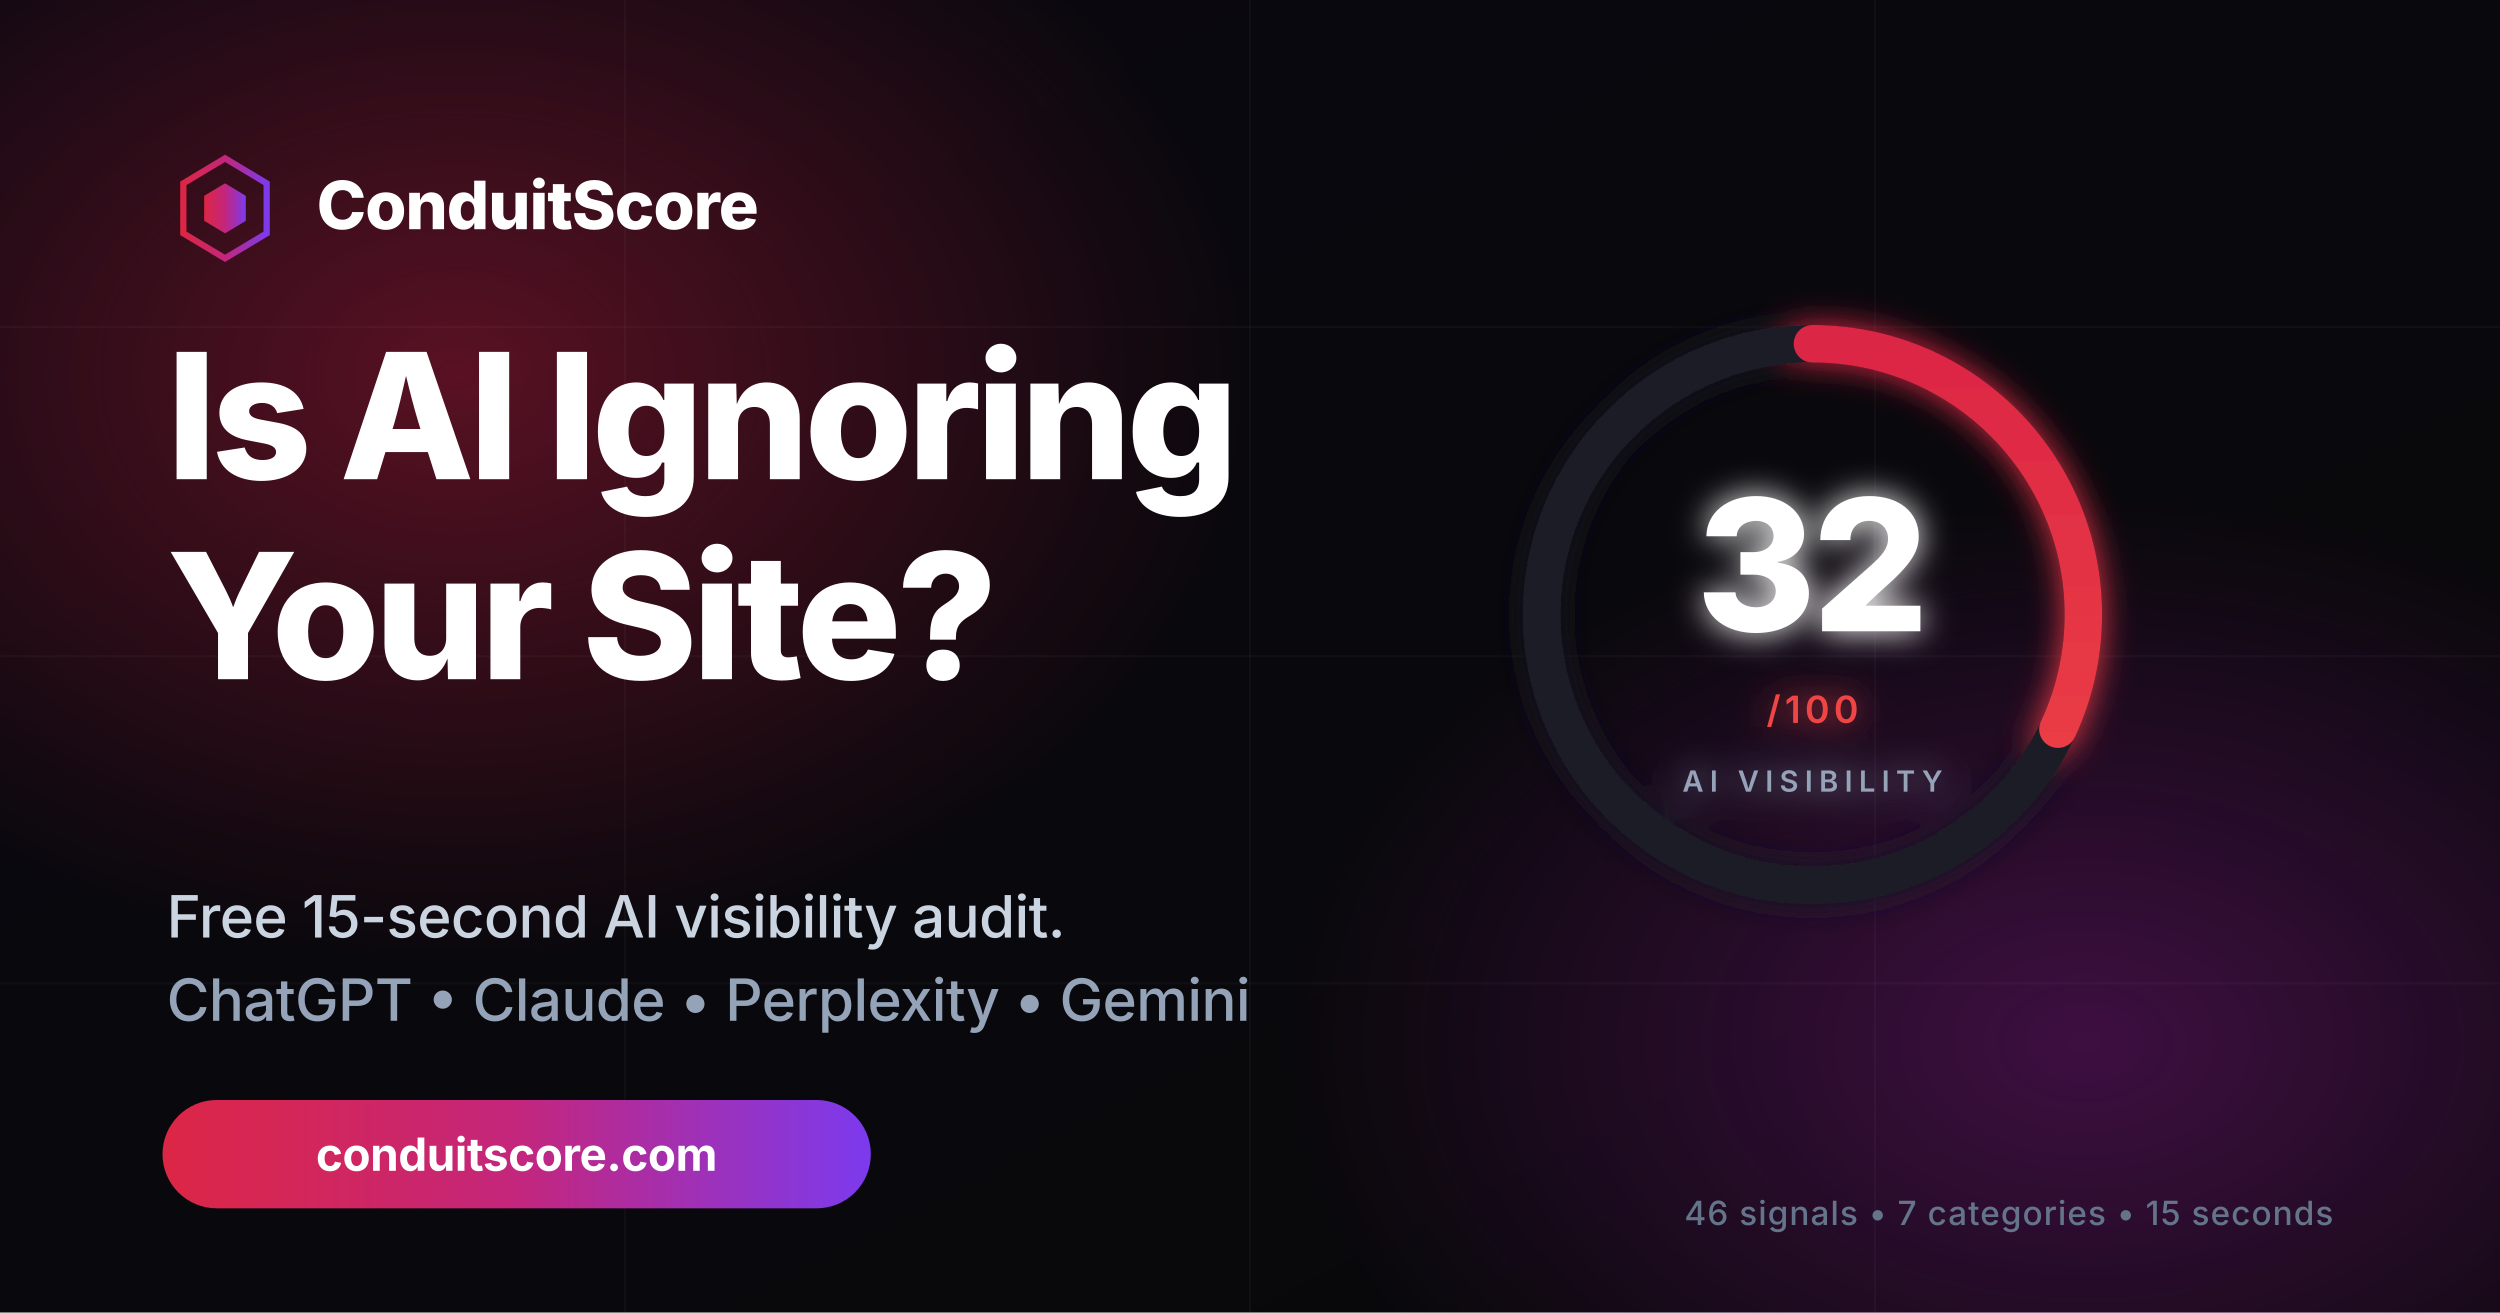
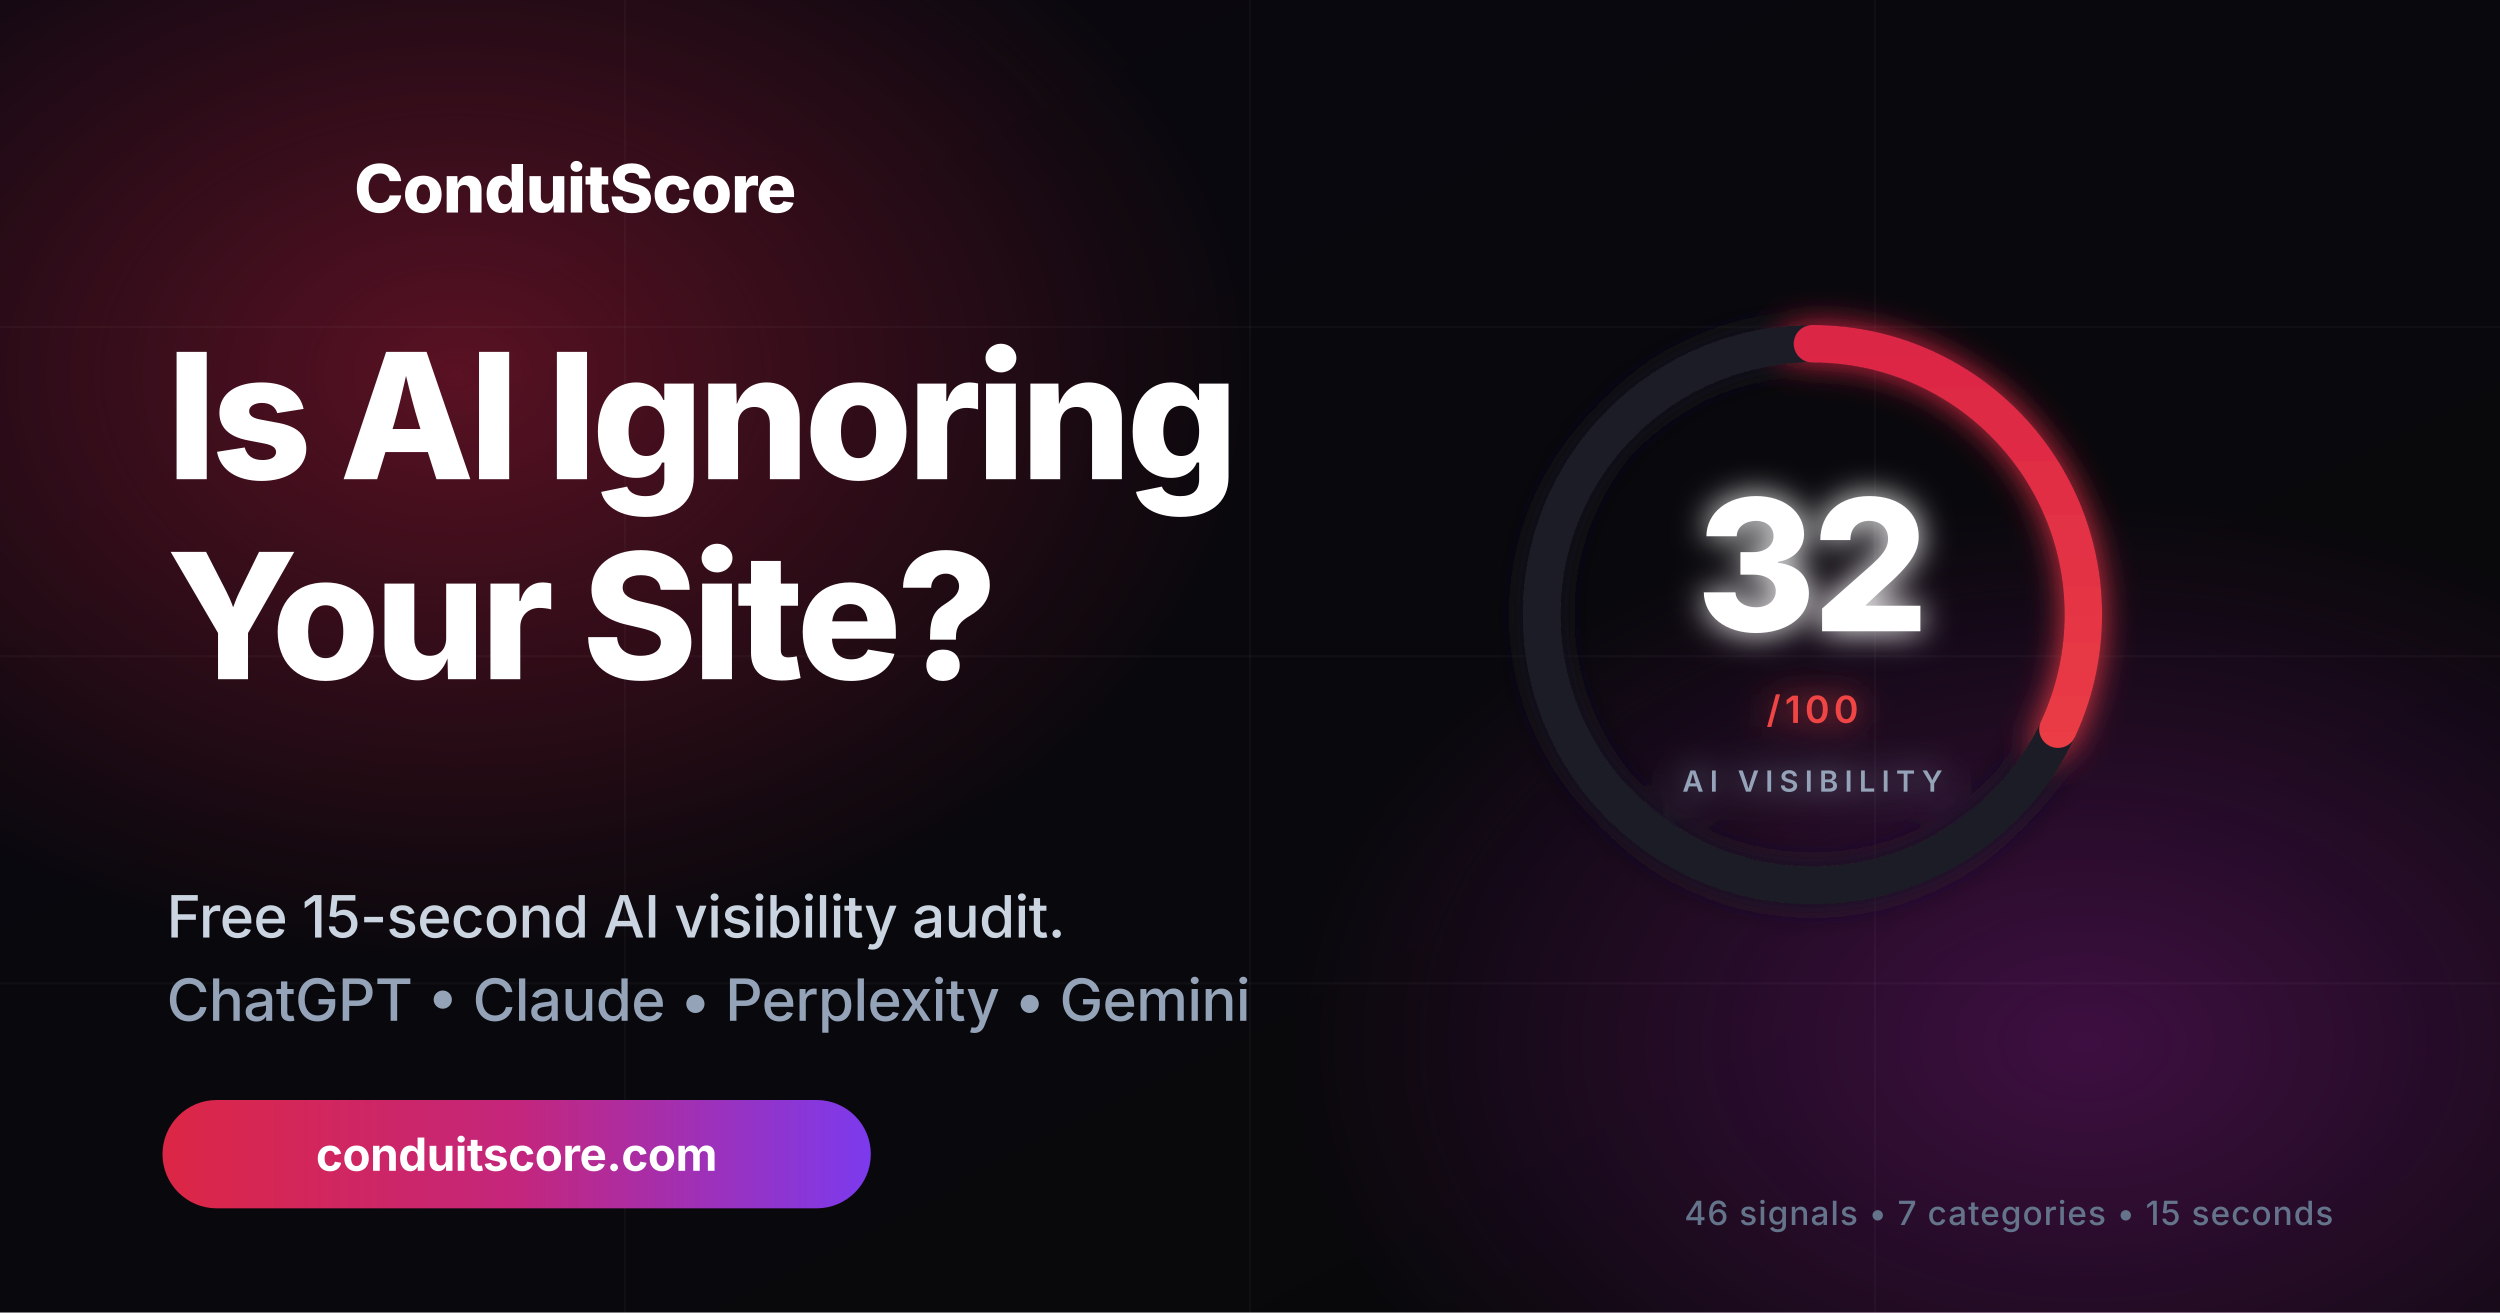
<svg xmlns="http://www.w3.org/2000/svg" width="1200" height="630" viewBox="0 0 1200 630">
  <defs>
    <linearGradient id="bgGrad" x1="0%" y1="0%" x2="100%" y2="100%">
      <stop offset="0%" stop-color="#0a0810" />
      <stop offset="100%" stop-color="#080809" />
    </linearGradient>
    <radialGradient id="glowCrimson" cx="50%" cy="50%" r="50%">
      <stop offset="0%" stop-color="#B91C3C" stop-opacity="0.45" />
      <stop offset="100%" stop-color="#B91C3C" stop-opacity="0" />
    </radialGradient>
    <radialGradient id="glowMagenta" cx="50%" cy="50%" r="50%">
      <stop offset="0%" stop-color="#A21BA6" stop-opacity="0.35" />
      <stop offset="100%" stop-color="#A21BA6" stop-opacity="0" />
    </radialGradient>
    <linearGradient id="brandGrad" x1="0%" y1="0%" x2="100%" y2="0%">
      <stop offset="0%" stop-color="#DC2645" />
      <stop offset="50%" stop-color="#C4267C" />
      <stop offset="100%" stop-color="#7C3AED" />
    </linearGradient>
    <linearGradient id="scoreRed" x1="0%" y1="0%" x2="100%" y2="0%">
      <stop offset="0%" stop-color="#EF4444" />
      <stop offset="100%" stop-color="#DC2645" />
    </linearGradient>
    <filter id="softGlow" x="-50%" y="-50%" width="200%" height="200%">
      <feGaussianBlur stdDeviation="8" result="blur" />
      <feMerge>
        <feMergeNode in="blur" />
        <feMergeNode in="SourceGraphic" />
      </feMerge>
    </filter>
  </defs>
  <rect width="1200" height="630" fill="url(#bgGrad)" />
  <ellipse cx="220" cy="180" rx="380" ry="280" fill="url(#glowCrimson)" />
  <ellipse cx="1000" cy="500" rx="380" ry="260" fill="url(#glowMagenta)" />
  <g stroke="#ffffff" stroke-opacity="0.03" stroke-width="1">
    <line x1="0" y1="157" x2="1200" y2="157" />
    <line x1="0" y1="315" x2="1200" y2="315" />
    <line x1="0" y1="472" x2="1200" y2="472" />
    <line x1="300" y1="0" x2="300" y2="630" />
    <line x1="600" y1="0" x2="600" y2="630" />
    <line x1="900" y1="0" x2="900" y2="630" />
  </g>
-   <g transform="translate(80, 72)">
-     <g transform="translate(0, 0)">
-       <polygon points="28,4 48,16 48,40 28,52 8,40 8,16" fill="none" stroke="url(#brandGrad)" stroke-width="3" />
-       <polygon points="28,16 38,22 38,34 28,40 18,34 18,22" fill="url(#brandGrad)" />
-     </g>
-     <text x="72" y="38" font-family="'Syne', 'Inter', 'Helvetica Neue', Arial, sans-serif" font-size="32" font-weight="800" fill="#ffffff" letter-spacing="-0.5">ConduitScore</text>
+   <g transform="translate(170, 102)">
+     <text font-family="'Syne', 'Inter', 'Helvetica Neue', Arial, sans-serif" font-size="32" font-weight="800" fill="#ffffff" letter-spacing="-0.5">ConduitScore</text>
  </g>
  <g transform="translate(80, 230)">
    <text font-family="'Syne', 'Inter', 'Helvetica Neue', Arial, sans-serif" font-size="84" font-weight="800" fill="#ffffff" letter-spacing="-2.5">
      <tspan x="0" y="0">Is AI Ignoring</tspan>
      <tspan x="0" y="96">Your Site?</tspan>
    </text>
  </g>
  <g transform="translate(80, 450)">
    <text font-family="'Inter', 'Helvetica Neue', Arial, sans-serif" font-size="28" font-weight="500" fill="#cbd5e1" letter-spacing="-0.3">
      <tspan x="0" y="0">Free 15-second AI visibility audit.</tspan>
      <tspan x="0" y="40" fill="#94a3b8">ChatGPT • Claude • Perplexity • Gemini</tspan>
    </text>
  </g>
  <g transform="translate(870, 295)" filter="url(#softGlow)">
    <circle cx="0" cy="0" r="130" fill="none" stroke="#1f1f28" stroke-width="18" />
    <circle cx="0" cy="0" r="130" fill="none" stroke="url(#scoreRed)" stroke-width="18" stroke-dasharray="261 816" stroke-linecap="round" transform="rotate(-90)" />
    <text x="0" y="8" font-family="'Syne', 'Inter', Arial, sans-serif" font-size="88" font-weight="800" fill="#ffffff" text-anchor="middle" letter-spacing="-2">32</text>
    <text x="0" y="52" font-family="'Inter', Arial, sans-serif" font-size="18" font-weight="600" fill="#ef4444" text-anchor="middle" letter-spacing="2">/100</text>
    <text x="0" y="85" font-family="'Inter', Arial, sans-serif" font-size="14" font-weight="600" fill="#94a3b8" text-anchor="middle" letter-spacing="3">AI VISIBILITY</text>
  </g>
  <g transform="translate(80, 558)">
    <rect x="-2" y="-30" width="340" height="52" rx="26" fill="url(#brandGrad)" />
    <text x="168" y="4" font-family="'Inter', Arial, sans-serif" font-size="22" font-weight="700" fill="#ffffff" text-anchor="middle" letter-spacing="-0.2">conduitscore.com</text>
  </g>
  <text x="1120" y="588" font-family="'Inter', Arial, sans-serif" font-size="16" font-weight="500" fill="#64748b" text-anchor="end" letter-spacing="0.5">46 signals • 7 categories • 15 seconds</text>
</svg>
